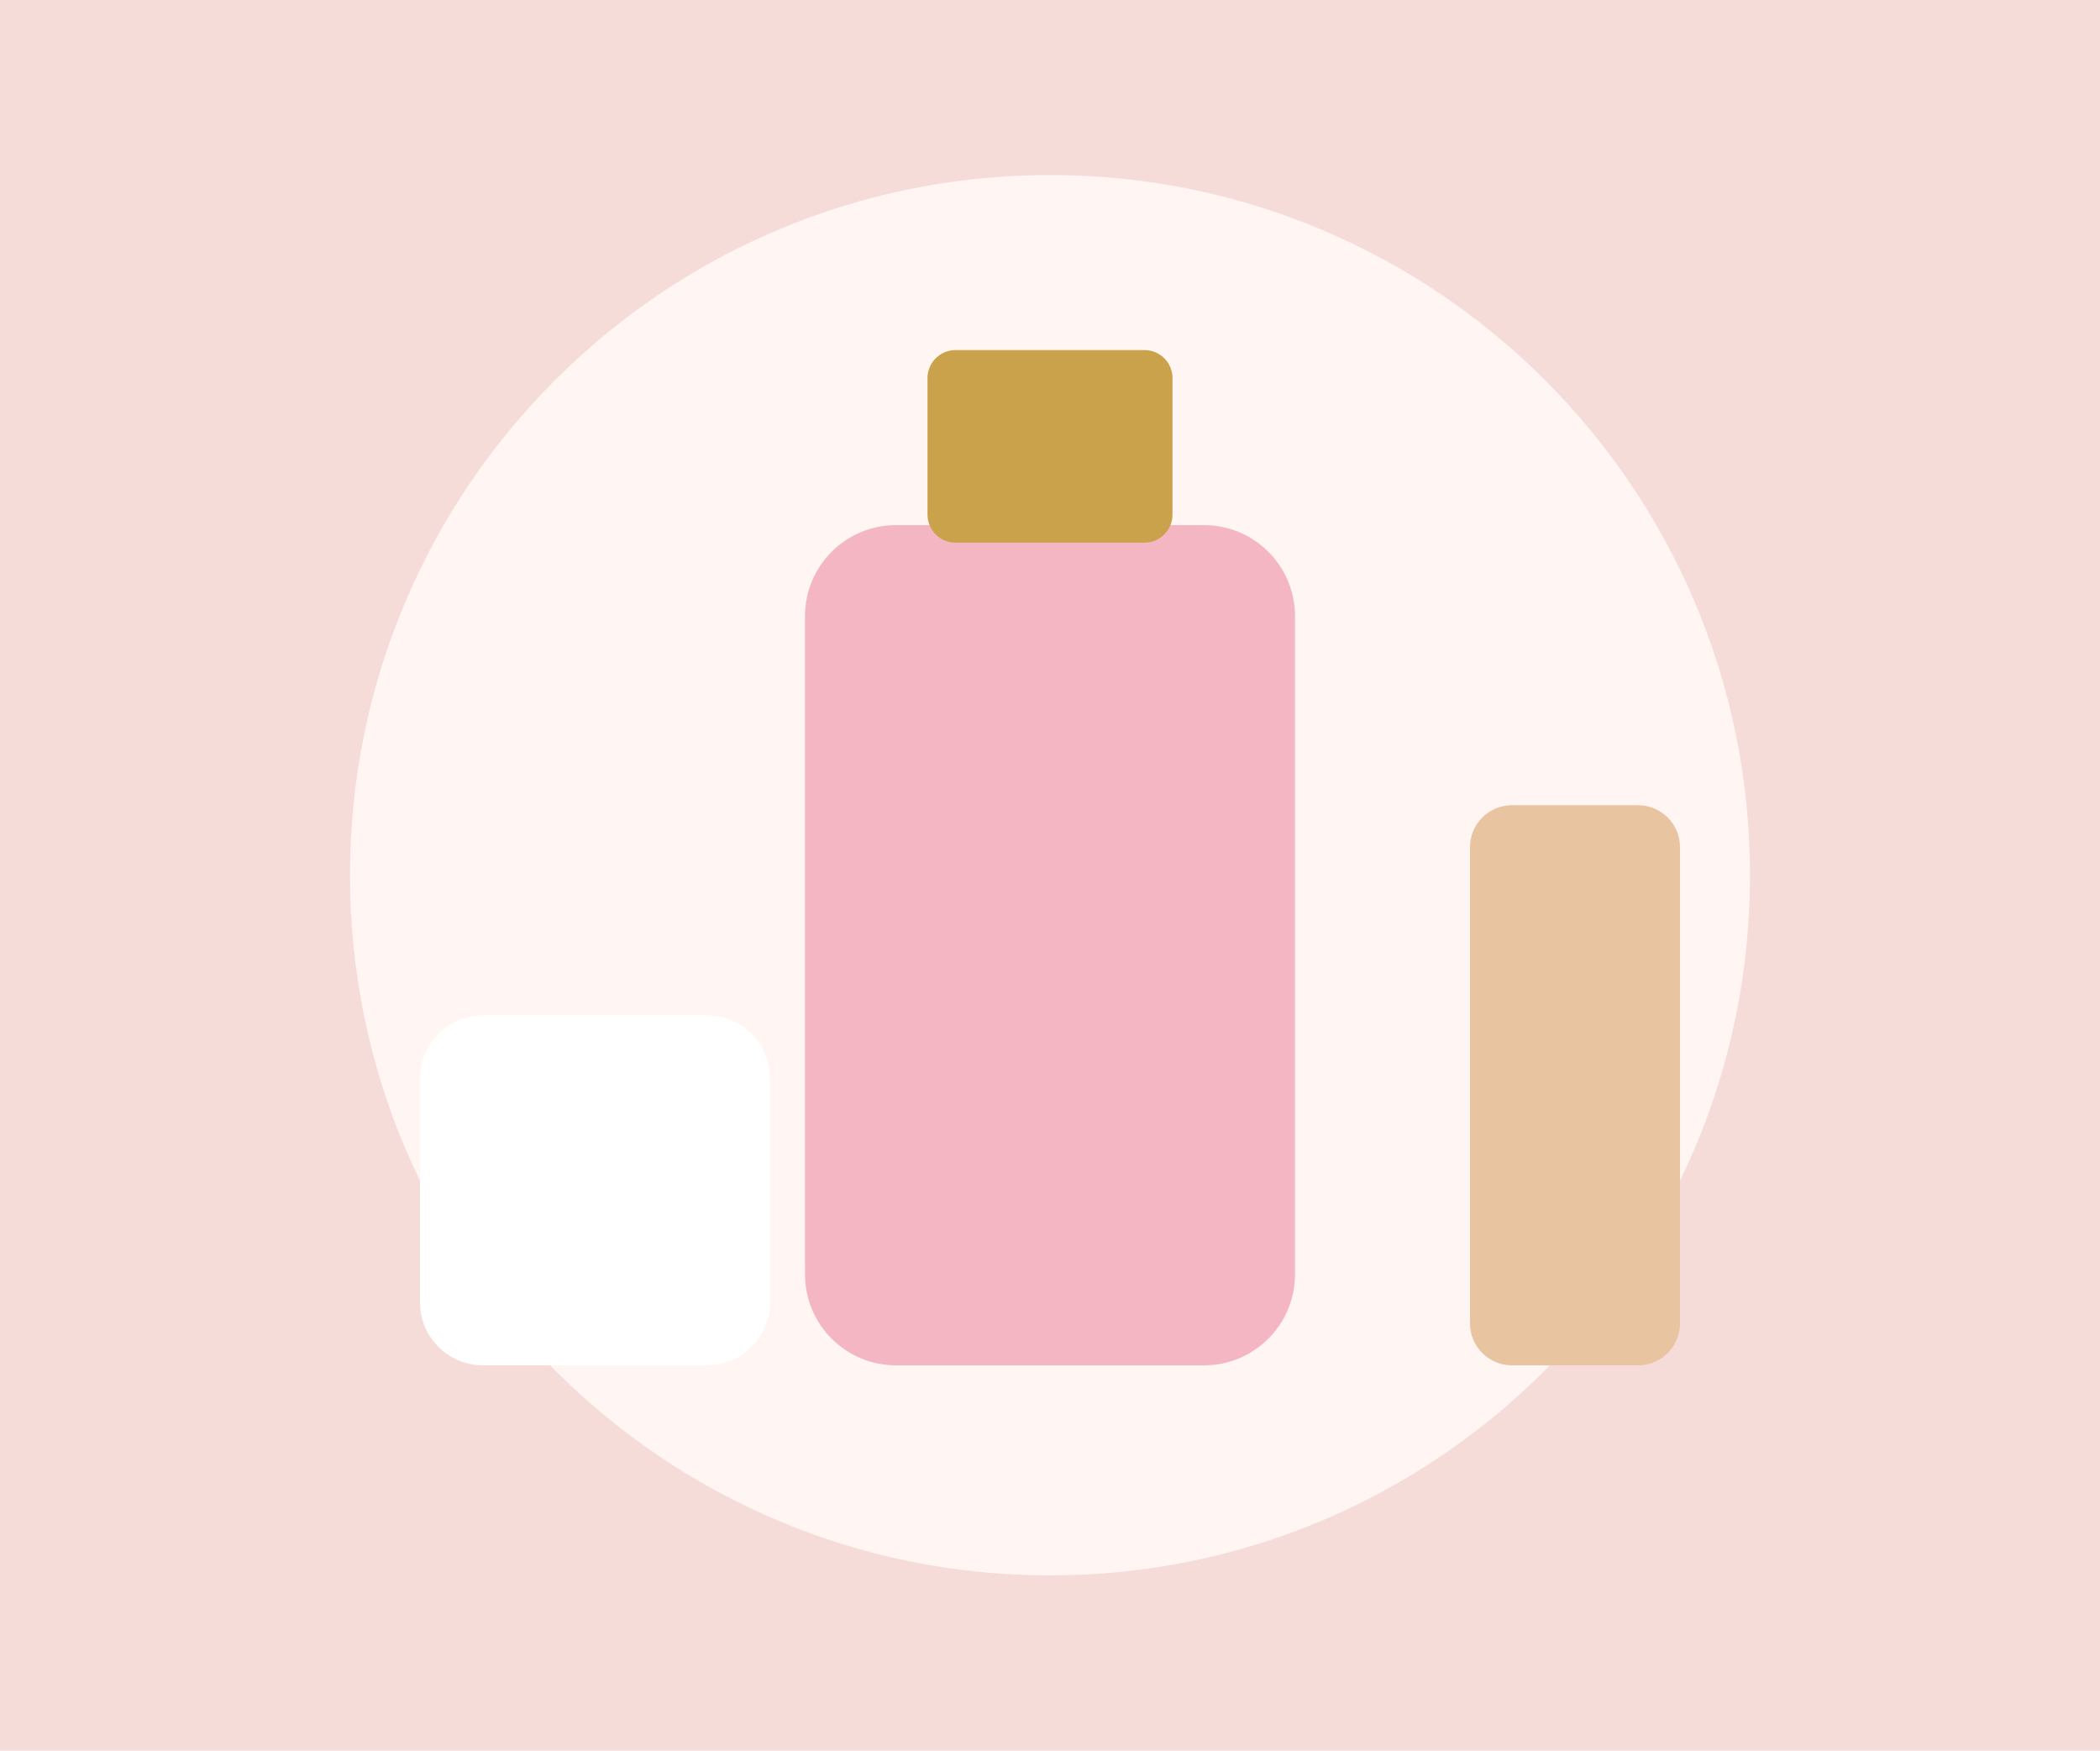
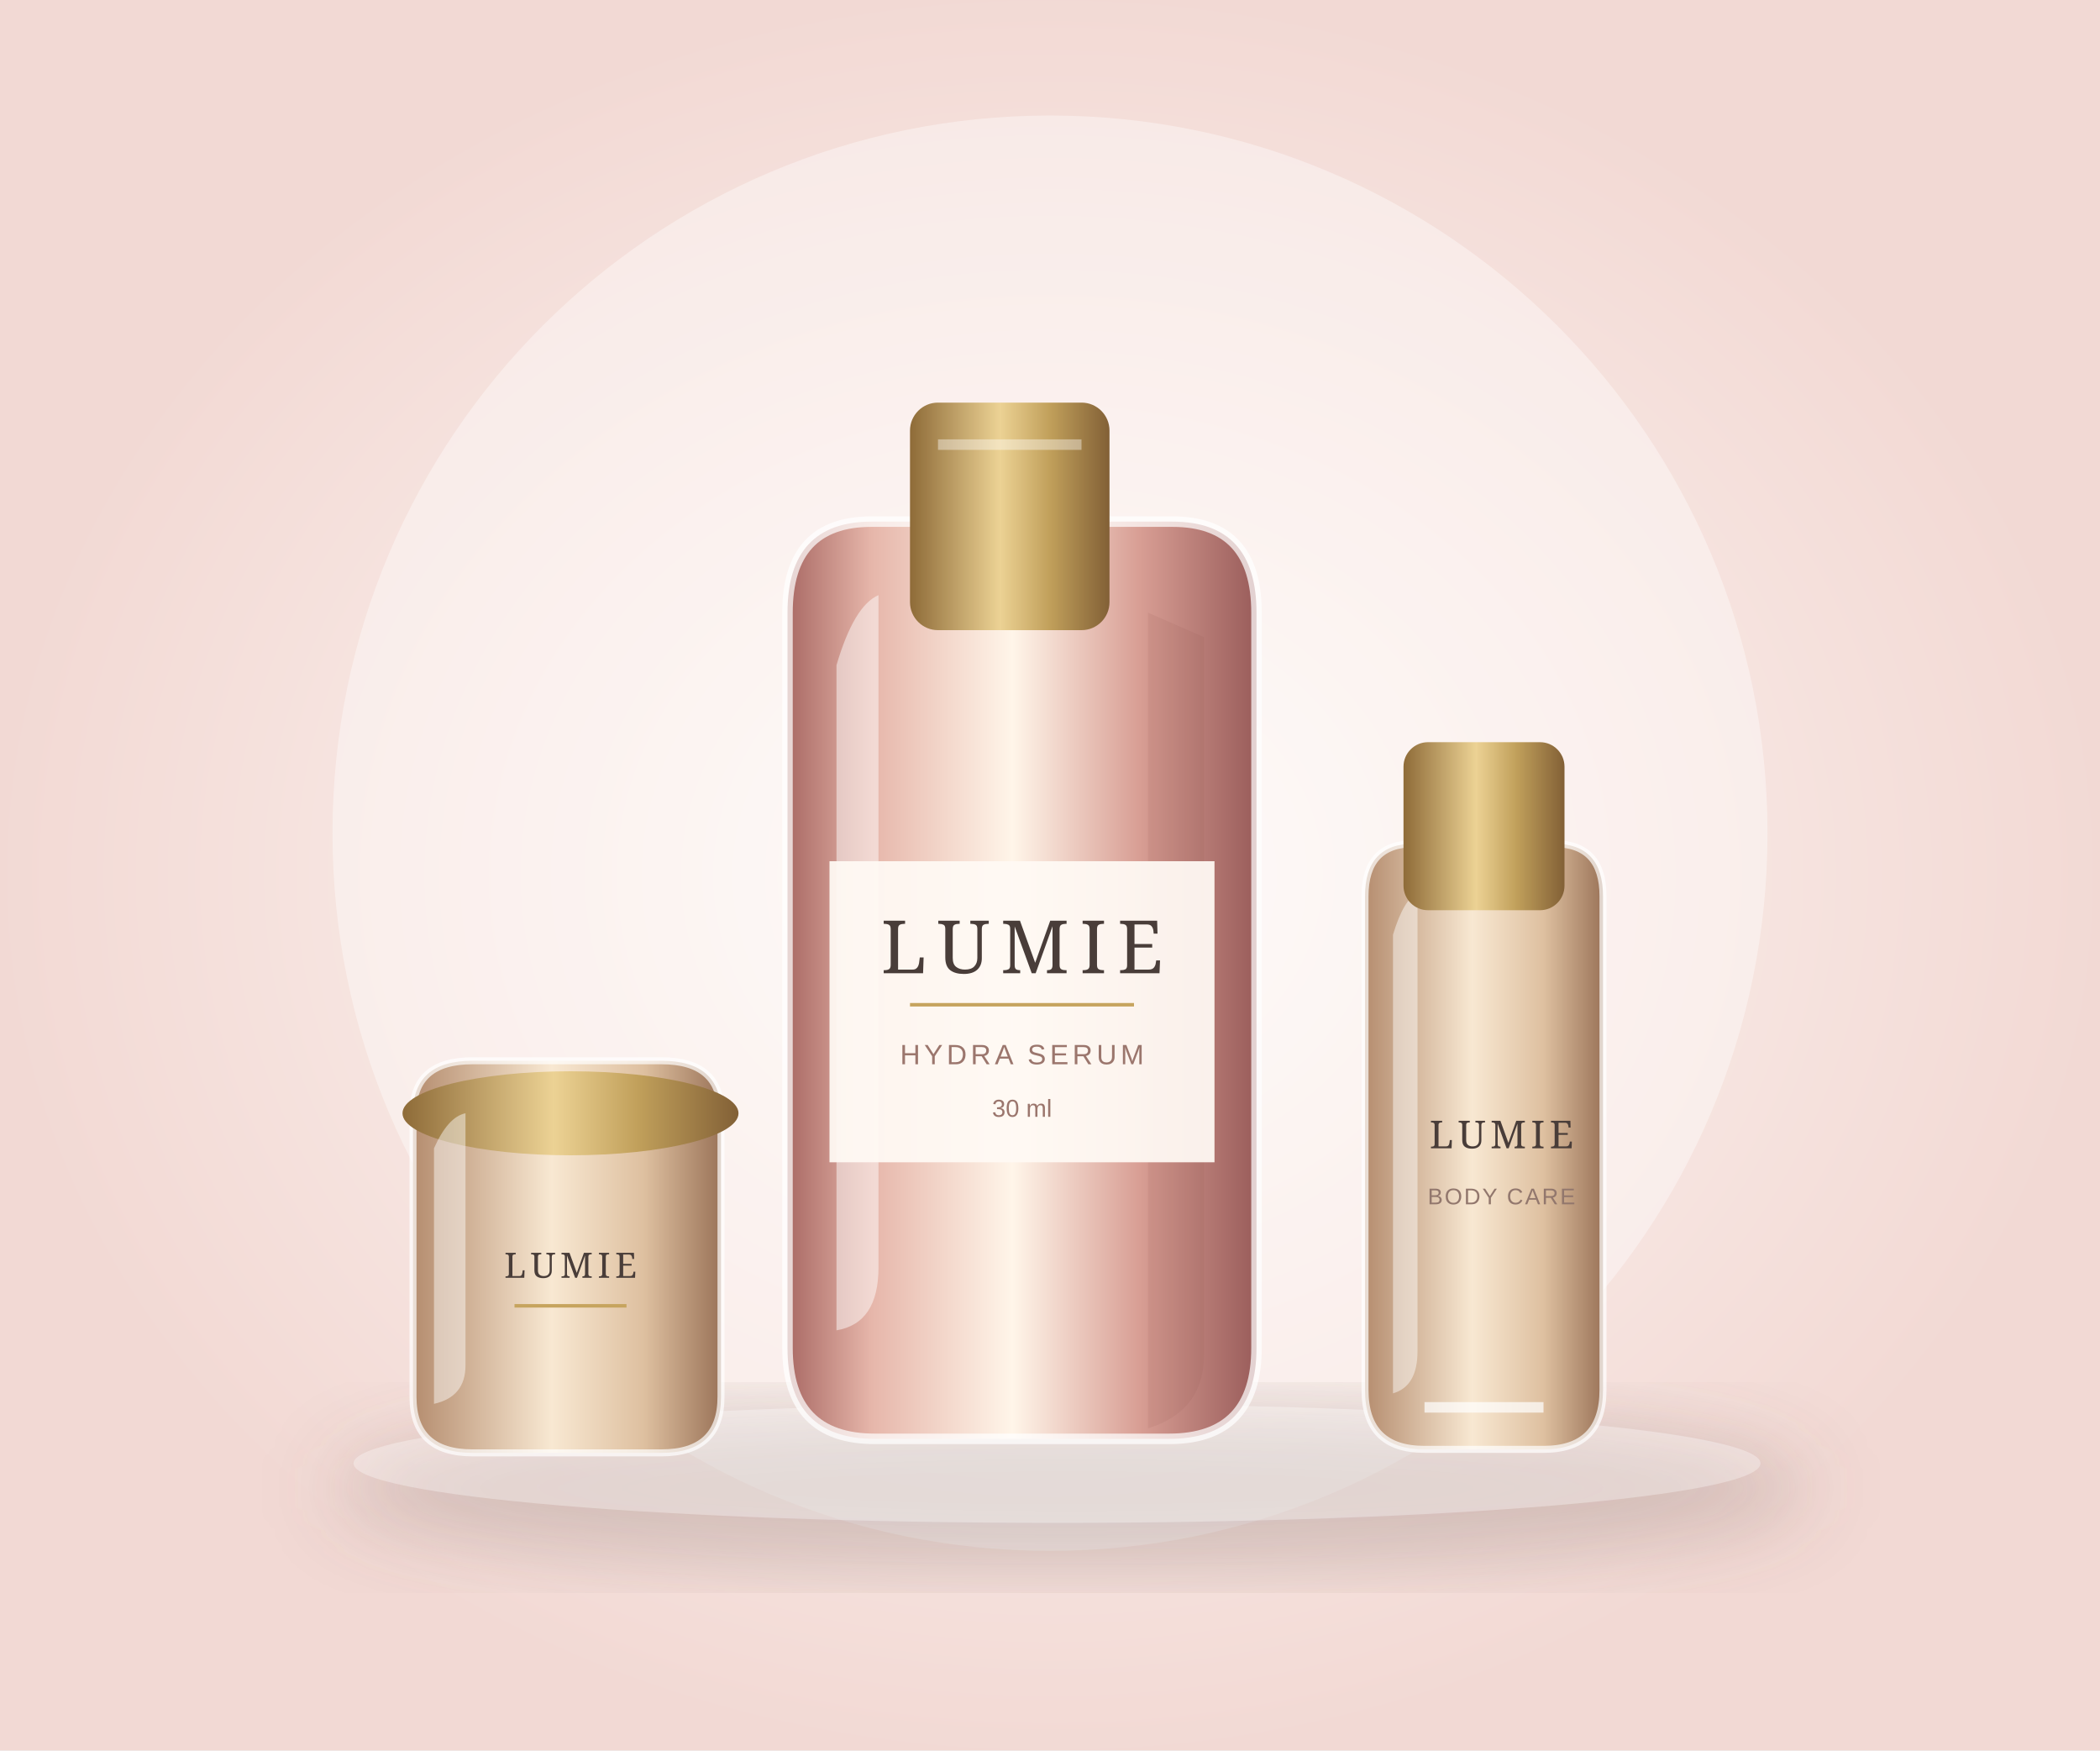
<svg xmlns="http://www.w3.org/2000/svg" viewBox="0 0 600 500">
-   <rect width="600" height="500" fill="#f6dcd8" />
-   <circle cx="300" cy="250" r="200" fill="#fff5f2" />
-   <rect x="230" y="150" width="140" height="240" rx="26" fill="#f4b6c2" />
-   <rect x="265" y="100" width="70" height="55" rx="8" fill="#c9a24b" />
-   <rect x="420" y="230" width="60" height="160" rx="12" fill="#e8c4a0" />
-   <rect x="120" y="290" width="100" height="100" rx="18" fill="#fff" />
+   <defs>
+     <radialGradient id="bg">
+       <stop stop-color="#fffaf7" />
+       <stop offset="1" stop-color="#f2d9d4" />
+     </radialGradient>
+     <linearGradient id="serum">
+       <stop stop-color="#a96964" />
+       <stop offset=".18" stop-color="#e6b6aa" />
+       <stop offset=".48" stop-color="#fff5e9" />
+       <stop offset=".75" stop-color="#d89e94" />
+       <stop offset="1" stop-color="#995c5a" />
+     </linearGradient>
+     <linearGradient id="cream">
+       <stop stop-color="#b58d6f" />
+       <stop offset=".45" stop-color="#f8e8d2" />
+       <stop offset=".75" stop-color="#dec0a0" />
+       <stop offset="1" stop-color="#9b7459" />
+     </linearGradient>
+     <linearGradient id="gold">
+       <stop stop-color="#8e6b38" />
+       <stop offset=".45" stop-color="#ecd294" />
+       <stop offset=".7" stop-color="#c1a05b" />
+       <stop offset="1" stop-color="#826036" />
+     </linearGradient>
+     <filter id="shadow">
+       <feGaussianBlur stdDeviation="11" />
+     </filter>
+   </defs>
+   <rect width="600" height="500" fill="url(#bg)" />
+   <circle cx="300" cy="238" r="205" fill="#fff" opacity=".37" />
+   <ellipse cx="306" cy="425" rx="211" ry="25" fill="#775d5440" filter="url(#shadow)" />
+   <ellipse cx="302" cy="418" rx="201" ry="17" fill="#fff" opacity=".32" />
+   <path d="M225 175q0-26 24-26h86q24 0 24 26v210q0 26-25 26h-84q-25 0-25-26z" fill="url(#serum)" stroke="#fff" stroke-opacity=".72" stroke-width="3" />
+   <path d="M239 190q5-17 12-20v192q0 16-12 18z" fill="#fff" opacity=".48" />
+   <path d="M344 182v205q0 16-16 21V175z" fill="#8d514f" opacity=".12" />
+   <rect x="260" y="115" width="57" height="65" rx="8" fill="url(#gold)" />
+   <path d="M268 127h41" stroke="#fff" stroke-opacity=".4" stroke-width="3" />
+   <rect x="237" y="246" width="110" height="86" fill="#fffaf4" opacity=".93" />
+   <text x="292" y="278" text-anchor="middle" font-family="Georgia,serif" font-size="21" letter-spacing="3" fill="#493d39">LUMIE</text>
+   <path d="M260 287h64" stroke="#c6a45e" />
+   <text x="292" y="304" text-anchor="middle" font-family="Arial" font-size="8" letter-spacing="1.1" fill="#9b766d">HYDRA SERUM</text>
+   <text x="292" y="319" text-anchor="middle" font-family="Arial" font-size="7" fill="#9b766d">30 ml</text>
+   <path d="M118 318q0-15 17-15h54q17 0 17 15v81q0 16-17 16h-54q-17 0-17-16z" fill="url(#cream)" stroke="#fff" stroke-opacity=".7" stroke-width="2" />
+   <ellipse cx="163" cy="318" rx="48" ry="12" fill="url(#gold)" />
+   <path d="M124 328q4-9 9-10v72q0 9-9 11z" fill="#fff" opacity=".45" />
+   <text x="163" y="365" text-anchor="middle" font-family="Georgia,serif" font-size="10" letter-spacing="1.3" fill="#493d39">LUMIE</text>
+   <path d="M147 373h32" stroke="#c6a45e" />
+   <path d="M390 256q0-15 14-15h40q14 0 14 15v141q0 17-17 17h-34q-17 0-17-17z" fill="url(#cream)" stroke="#fff" stroke-opacity=".7" stroke-width="2" />
+   <path d="M398 267q3-10 7-12v131q0 10-7 12z" fill="#fff" opacity=".45" />
+   <rect x="401" y="212" width="46" height="48" rx="7" fill="url(#gold)" />
+   <text x="429" y="328" text-anchor="middle" font-family="Georgia,serif" font-size="11" letter-spacing="1.3" fill="#493d39">LUMIE</text>
+   <text x="429" y="344" text-anchor="middle" font-family="Arial" font-size="6.5" letter-spacing=".5" fill="#92776d">BODY CARE</text>
+   <path d="M407 402h34" stroke="#fff" stroke-opacity=".7" stroke-width="3" />
</svg>
